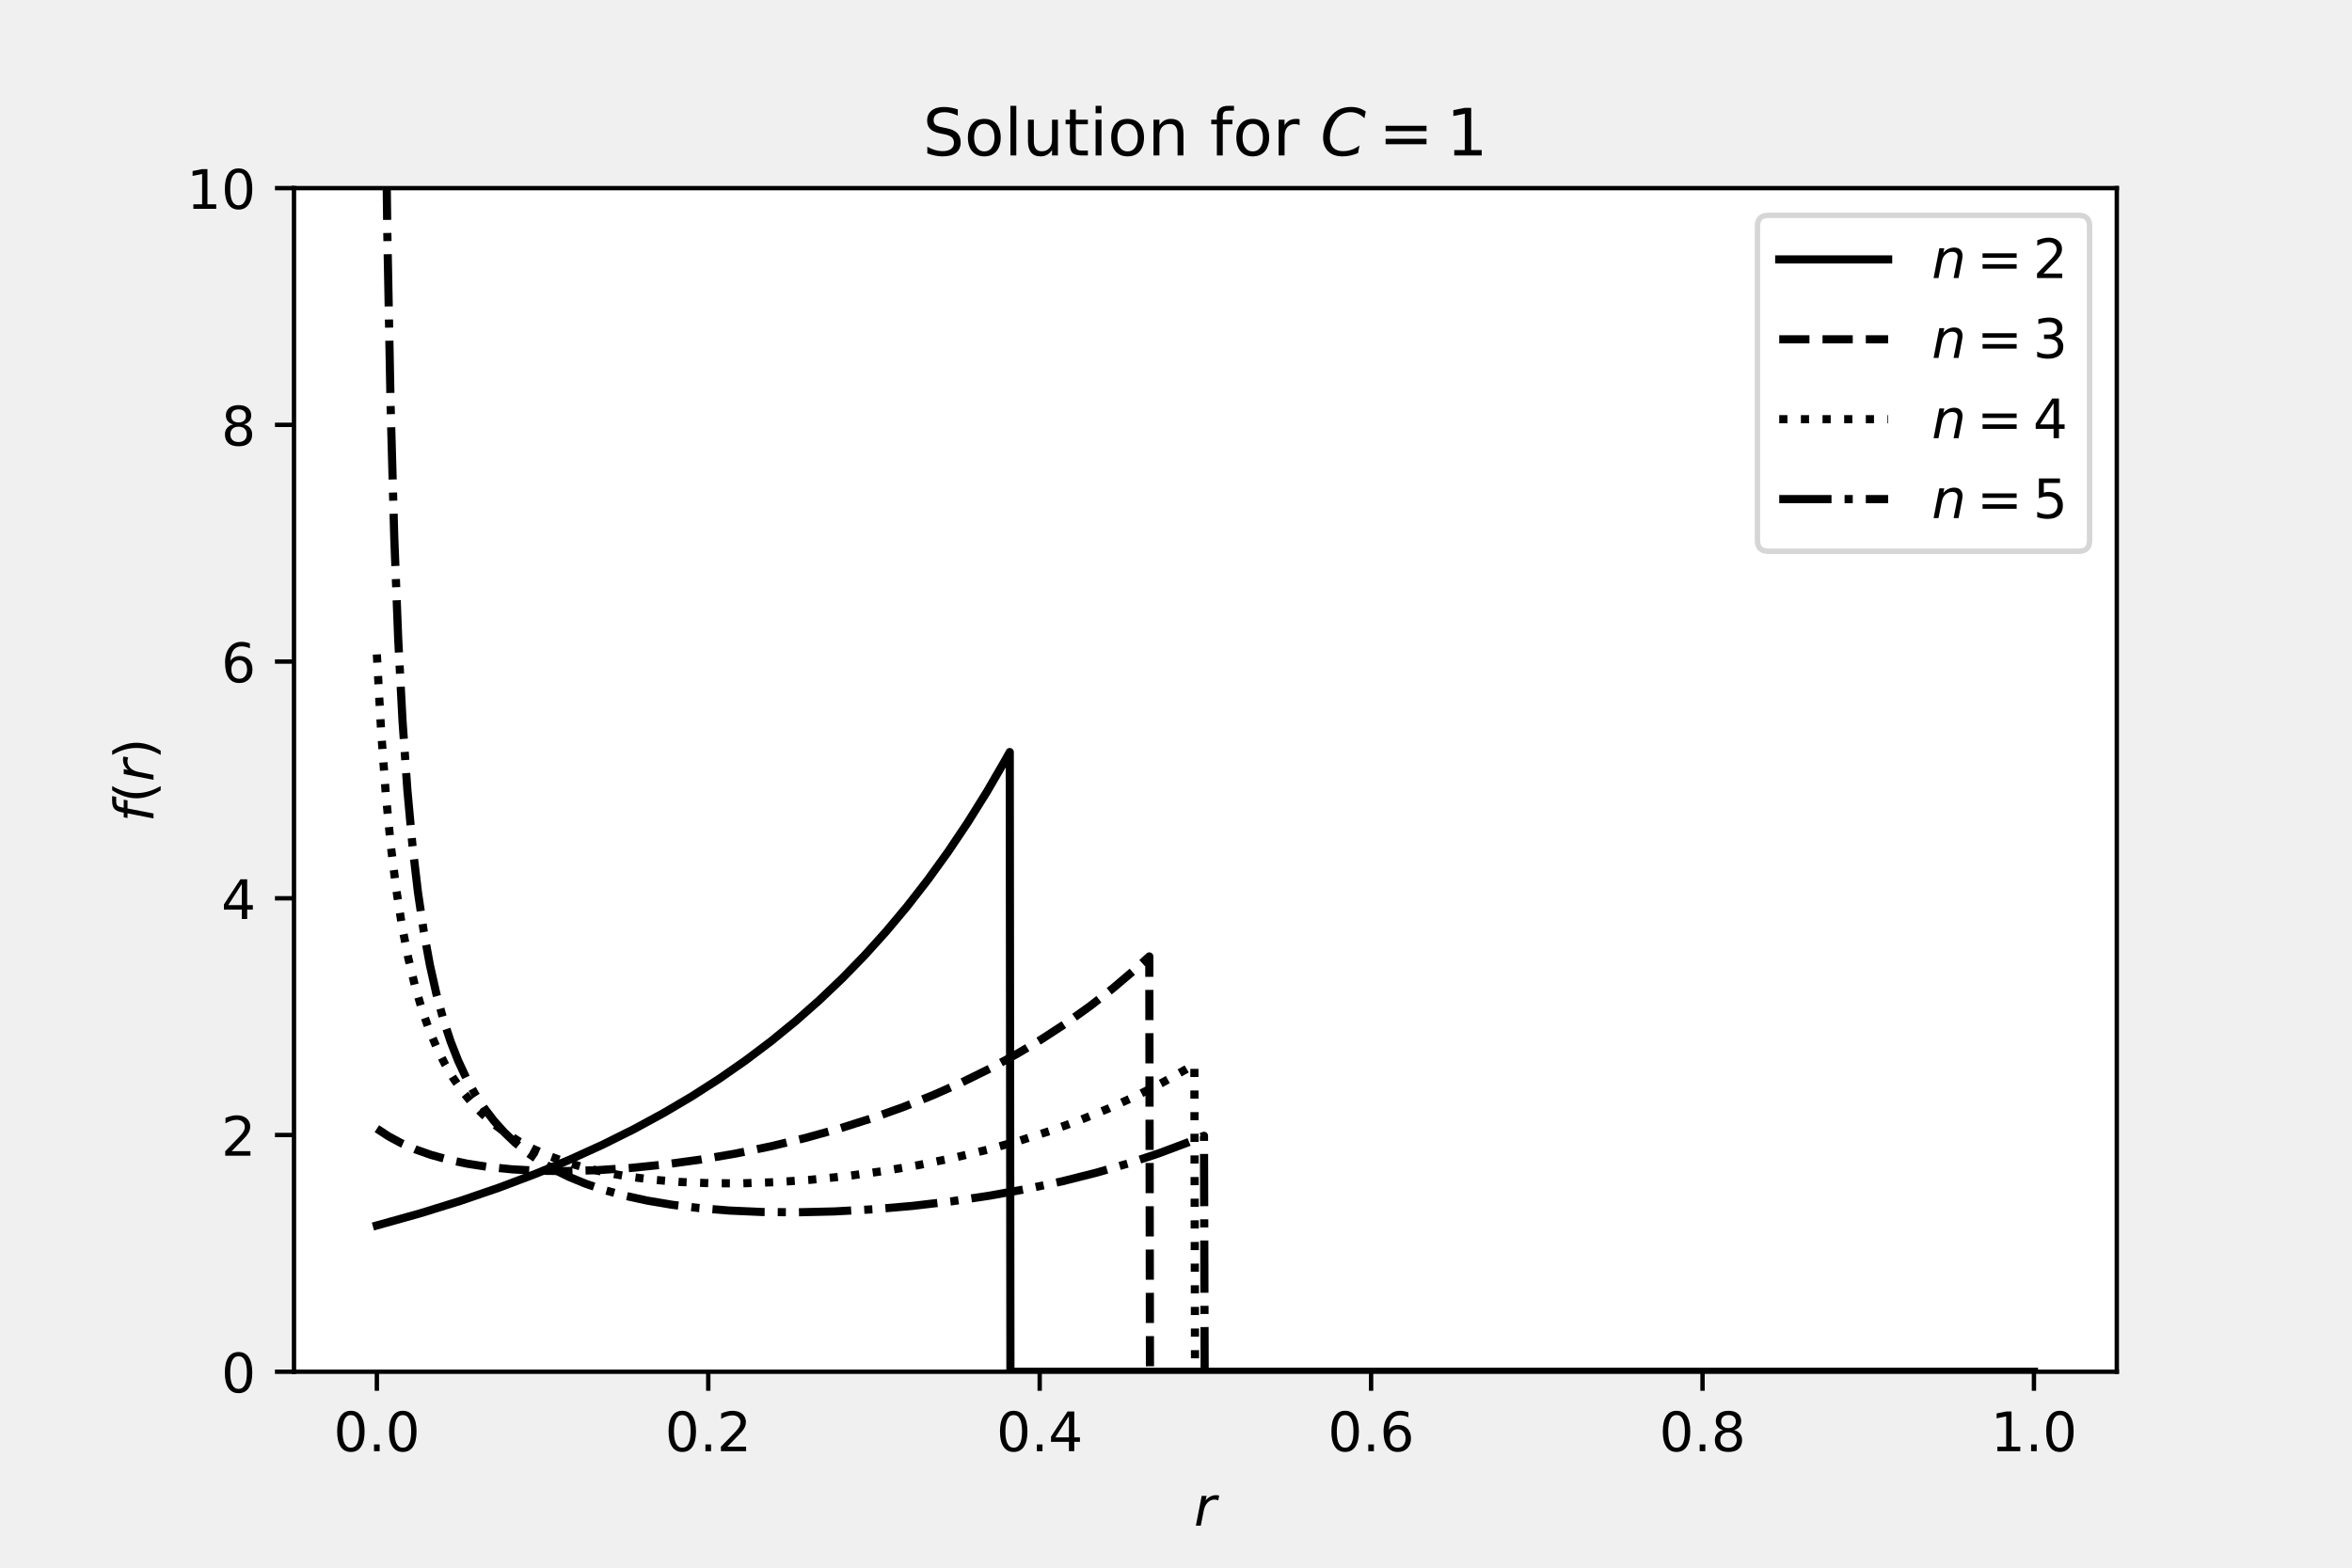
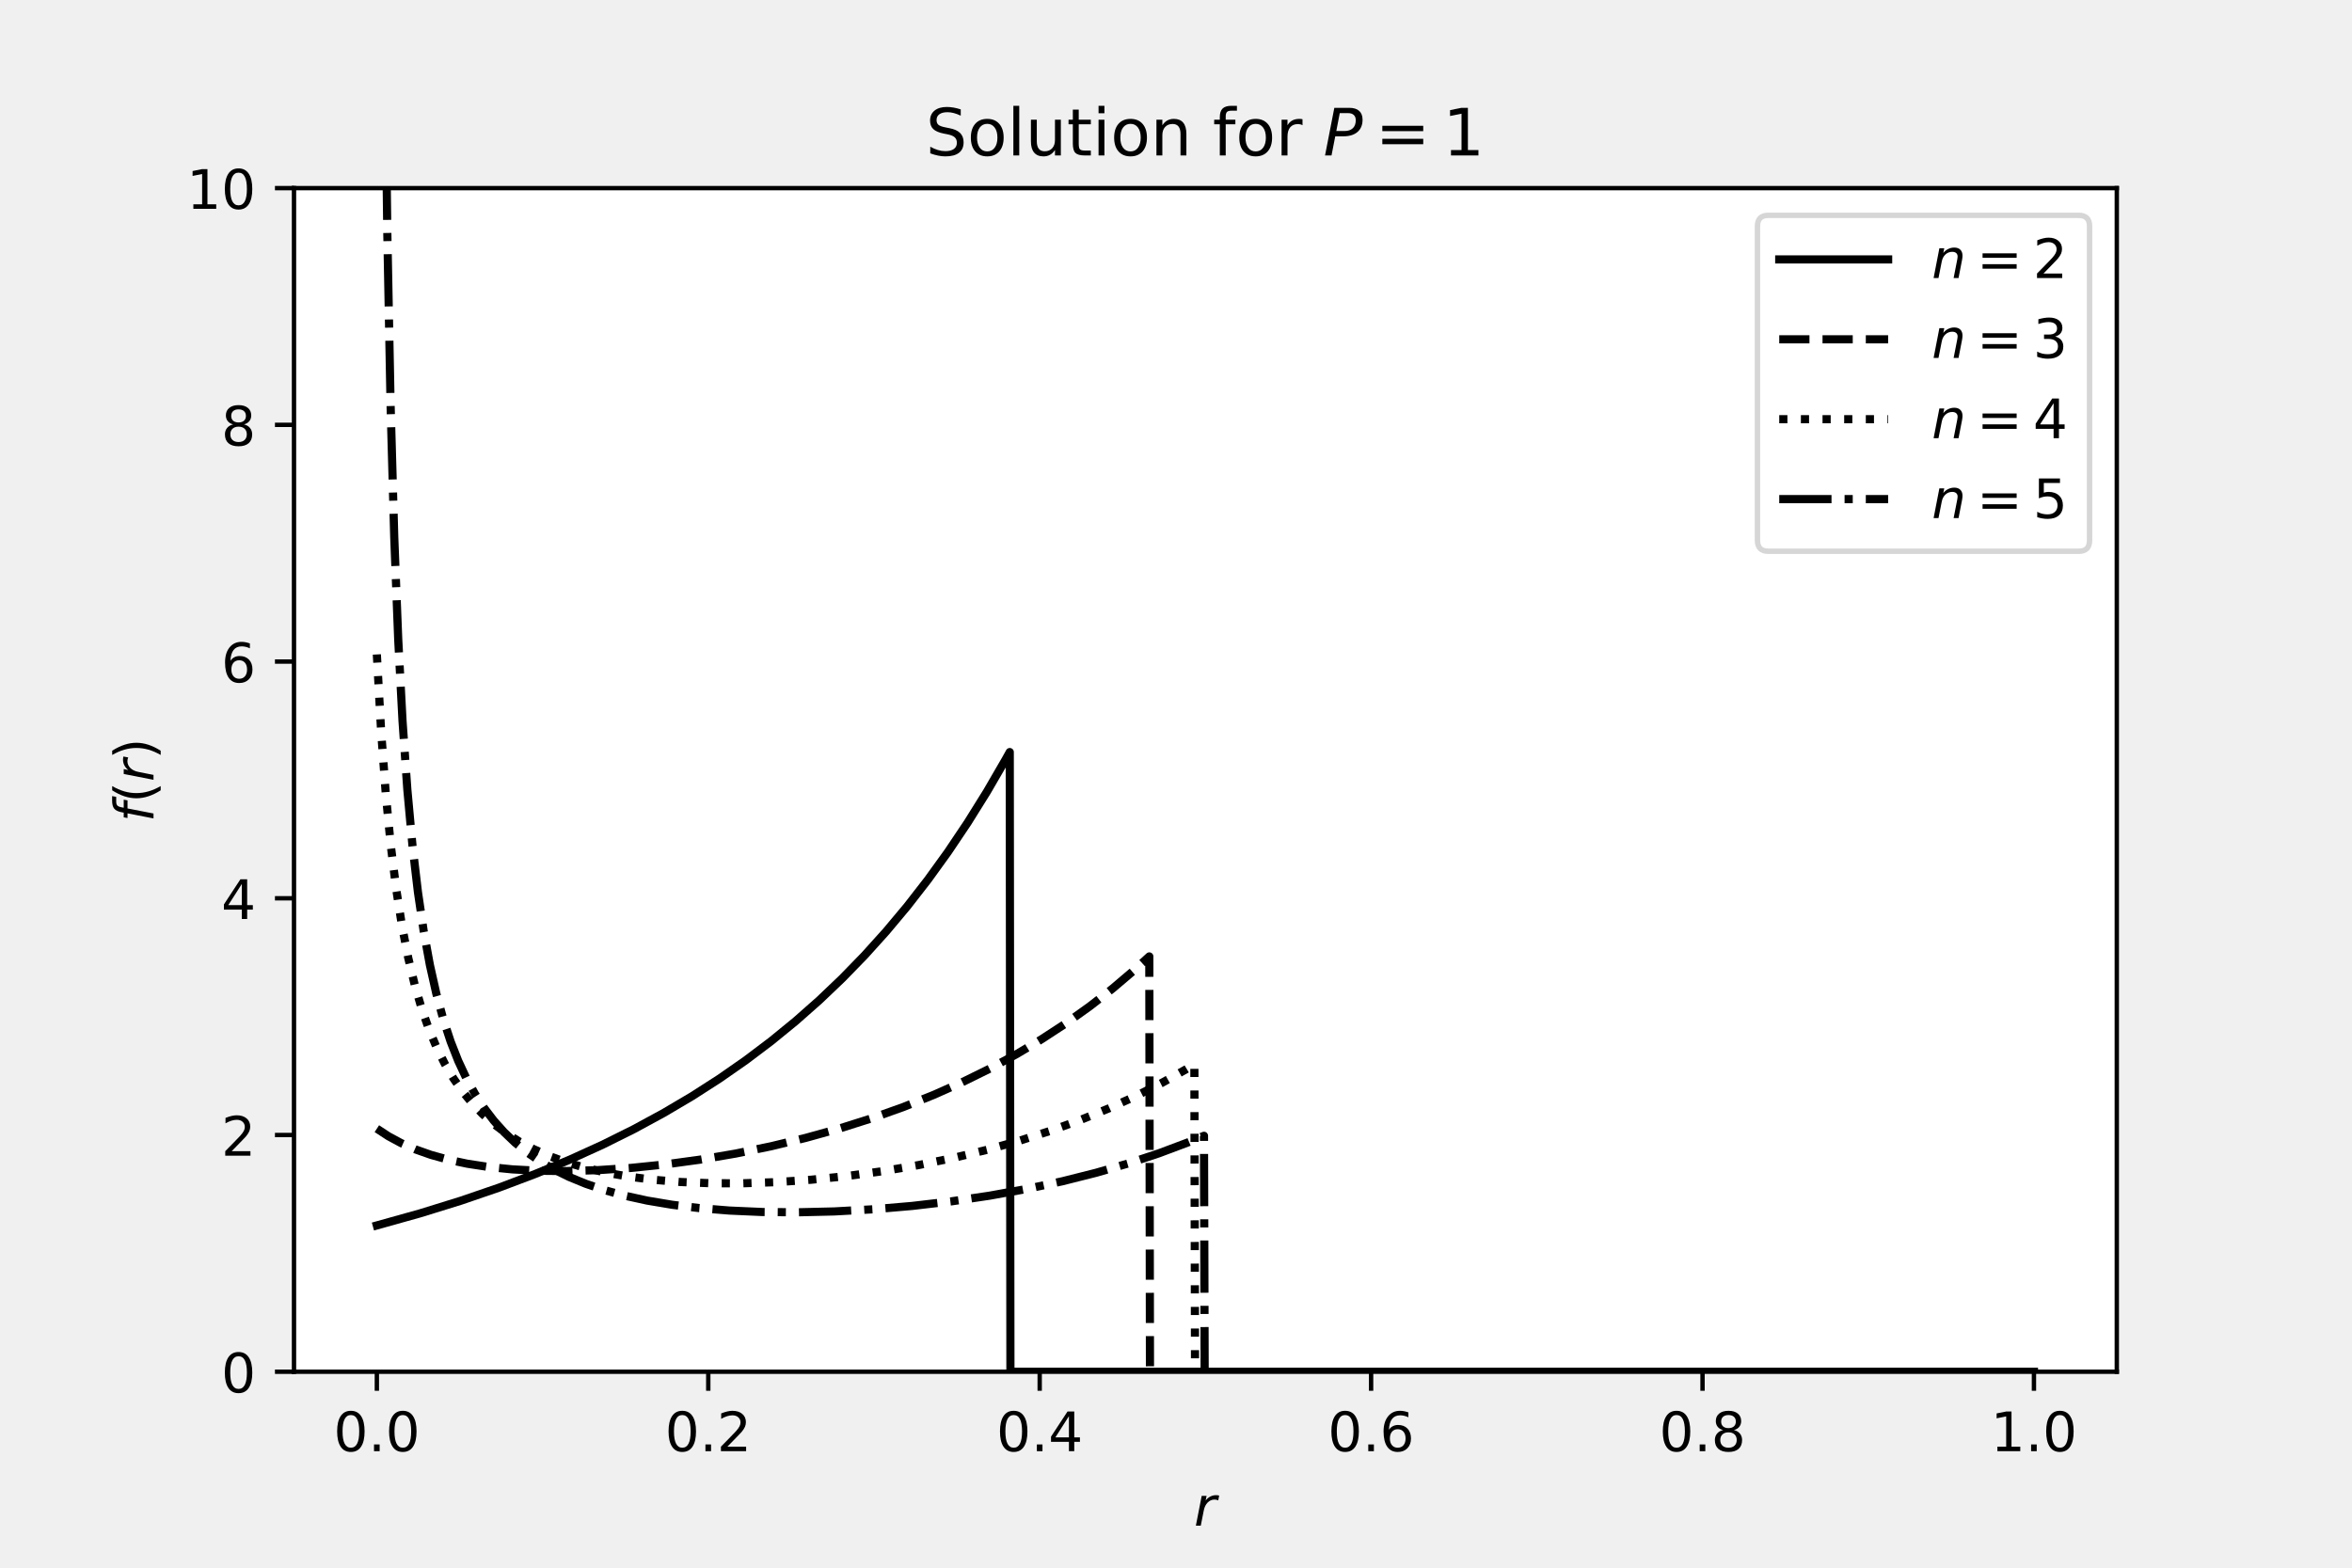
<svg xmlns="http://www.w3.org/2000/svg" xmlns:xlink="http://www.w3.org/1999/xlink" width="432pt" height="288pt" viewBox="0 0 432 288" version="1.1">
  <defs>
    <style type="text/css">*{stroke-linejoin: round; stroke-linecap: butt}</style>
  </defs>
  <g id="figure_1">
    <g id="patch_1">
      <path d="M 0 288  L 432 288  L 432 0  L 0 0  L 0 288  z " style="fill: none" />
    </g>
    <g id="axes_1">
      <g id="patch_2">
        <path d="M 54 252  L 388.8 252  L 388.8 34.56  L 54 34.56  z " style="fill: #ffffff" />
      </g>
      <g id="matplotlib.axis_1">
        <g id="xtick_1">
          <g id="line2d_1">
            <defs>
-               <path id="m352c158f0f" d="M 0 0  L 0 3.5  " style="stroke: #000000; stroke-width: 0.8" />
-             </defs>
-             <g>
-               <use xlink:href="#m352c158f0f" x="69.218" y="252" style="stroke: #000000; stroke-width: 0.8" />
+               <path id="m9a274e8954" d="M 0 0  L 0 3.5  " style="stroke: #000000; stroke-width: 0.8" />
+             </defs>
+             <g>
+               <use xlink:href="#m9a274e8954" x="69.218" y="252" style="stroke: #000000; stroke-width: 0.8" />
            </g>
          </g>
          <g id="text_1">
            <g transform="translate(61.26662 266.5984)scale(0.1 -0.1)">
              <defs>
                <path id="DejaVuSans-30" d="M 2034 4250  Q 1547 4250 1301 3770  Q 1056 3291 1056 2328  Q 1056 1369 1301 889  Q 1547 409 2034 409  Q 2525 409 2770 889  Q 3016 1369 3016 2328  Q 3016 3291 2770 3770  Q 2525 4250 2034 4250  z M 2034 4750  Q 2819 4750 3233 4129  Q 3647 3509 3647 2328  Q 3647 1150 3233 529  Q 2819 -91 2034 -91  Q 1250 -91 836 529  Q 422 1150 422 2328  Q 422 3509 836 4129  Q 1250 4750 2034 4750  z " transform="scale(0.015625)" />
                <path id="DejaVuSans-2e" d="M 684 794  L 1344 794  L 1344 0  L 684 0  L 684 794  z " transform="scale(0.015625)" />
              </defs>
              <use xlink:href="#DejaVuSans-30" />
              <use xlink:href="#DejaVuSans-2e" x="63.623" />
              <use xlink:href="#DejaVuSans-30" x="95.41" />
            </g>
          </g>
        </g>
        <g id="xtick_2">
          <g id="line2d_2">
            <g>
-               <use xlink:href="#m352c158f0f" x="130.091" y="252" style="stroke: #000000; stroke-width: 0.8" />
+               <use xlink:href="#m9a274e8954" x="130.091" y="252" style="stroke: #000000; stroke-width: 0.8" />
            </g>
          </g>
          <g id="text_2">
            <g transform="translate(122.1393 266.5984)scale(0.1 -0.1)">
              <defs>
                <path id="DejaVuSans-32" d="M 1228 531  L 3431 531  L 3431 0  L 469 0  L 469 531  Q 828 903 1448 1529  Q 2069 2156 2228 2338  Q 2531 2678 2651 2914  Q 2772 3150 2772 3378  Q 2772 3750 2511 3984  Q 2250 4219 1831 4219  Q 1534 4219 1204 4116  Q 875 4013 500 3803  L 500 4441  Q 881 4594 1212 4672  Q 1544 4750 1819 4750  Q 2544 4750 2975 4387  Q 3406 4025 3406 3419  Q 3406 3131 3298 2873  Q 3191 2616 2906 2266  Q 2828 2175 2409 1742  Q 1991 1309 1228 531  z " transform="scale(0.015625)" />
              </defs>
              <use xlink:href="#DejaVuSans-30" />
              <use xlink:href="#DejaVuSans-2e" x="63.623" />
              <use xlink:href="#DejaVuSans-32" x="95.41" />
            </g>
          </g>
        </g>
        <g id="xtick_3">
          <g id="line2d_3">
            <g>
-               <use xlink:href="#m352c158f0f" x="190.964" y="252" style="stroke: #000000; stroke-width: 0.8" />
+               <use xlink:href="#m9a274e8954" x="190.964" y="252" style="stroke: #000000; stroke-width: 0.8" />
            </g>
          </g>
          <g id="text_3">
            <g transform="translate(183.0121 266.5984)scale(0.1 -0.1)">
              <defs>
                <path id="DejaVuSans-34" d="M 2419 4116  L 825 1625  L 2419 1625  L 2419 4116  z M 2253 4666  L 3047 4666  L 3047 1625  L 3713 1625  L 3713 1100  L 3047 1100  L 3047 0  L 2419 0  L 2419 1100  L 313 1100  L 313 1709  L 2253 4666  z " transform="scale(0.015625)" />
              </defs>
              <use xlink:href="#DejaVuSans-30" />
              <use xlink:href="#DejaVuSans-2e" x="63.623" />
              <use xlink:href="#DejaVuSans-34" x="95.41" />
            </g>
          </g>
        </g>
        <g id="xtick_4">
          <g id="line2d_4">
            <g>
-               <use xlink:href="#m352c158f0f" x="251.836" y="252" style="stroke: #000000; stroke-width: 0.8" />
+               <use xlink:href="#m9a274e8954" x="251.836" y="252" style="stroke: #000000; stroke-width: 0.8" />
            </g>
          </g>
          <g id="text_4">
            <g transform="translate(243.8848 266.5984)scale(0.1 -0.1)">
              <defs>
                <path id="DejaVuSans-36" d="M 2113 2584  Q 1688 2584 1439 2293  Q 1191 2003 1191 1497  Q 1191 994 1439 701  Q 1688 409 2113 409  Q 2538 409 2786 701  Q 3034 994 3034 1497  Q 3034 2003 2786 2293  Q 2538 2584 2113 2584  z M 3366 4563  L 3366 3988  Q 3128 4100 2886 4159  Q 2644 4219 2406 4219  Q 1781 4219 1451 3797  Q 1122 3375 1075 2522  Q 1259 2794 1537 2939  Q 1816 3084 2150 3084  Q 2853 3084 3261 2657  Q 3669 2231 3669 1497  Q 3669 778 3244 343  Q 2819 -91 2113 -91  Q 1303 -91 875 529  Q 447 1150 447 2328  Q 447 3434 972 4092  Q 1497 4750 2381 4750  Q 2619 4750 2861 4703  Q 3103 4656 3366 4563  z " transform="scale(0.015625)" />
              </defs>
              <use xlink:href="#DejaVuSans-30" />
              <use xlink:href="#DejaVuSans-2e" x="63.623" />
              <use xlink:href="#DejaVuSans-36" x="95.41" />
            </g>
          </g>
        </g>
        <g id="xtick_5">
          <g id="line2d_5">
            <g>
-               <use xlink:href="#m352c158f0f" x="312.709" y="252" style="stroke: #000000; stroke-width: 0.8" />
+               <use xlink:href="#m9a274e8954" x="312.709" y="252" style="stroke: #000000; stroke-width: 0.8" />
            </g>
          </g>
          <g id="text_5">
            <g transform="translate(304.7575 266.5984)scale(0.1 -0.1)">
              <defs>
                <path id="DejaVuSans-38" d="M 2034 2216  Q 1584 2216 1326 1975  Q 1069 1734 1069 1313  Q 1069 891 1326 650  Q 1584 409 2034 409  Q 2484 409 2743 651  Q 3003 894 3003 1313  Q 3003 1734 2745 1975  Q 2488 2216 2034 2216  z M 1403 2484  Q 997 2584 770 2862  Q 544 3141 544 3541  Q 544 4100 942 4425  Q 1341 4750 2034 4750  Q 2731 4750 3128 4425  Q 3525 4100 3525 3541  Q 3525 3141 3298 2862  Q 3072 2584 2669 2484  Q 3125 2378 3379 2068  Q 3634 1759 3634 1313  Q 3634 634 3220 271  Q 2806 -91 2034 -91  Q 1263 -91 848 271  Q 434 634 434 1313  Q 434 1759 690 2068  Q 947 2378 1403 2484  z M 1172 3481  Q 1172 3119 1398 2916  Q 1625 2713 2034 2713  Q 2441 2713 2670 2916  Q 2900 3119 2900 3481  Q 2900 3844 2670 4047  Q 2441 4250 2034 4250  Q 1625 4250 1398 4047  Q 1172 3844 1172 3481  z " transform="scale(0.015625)" />
              </defs>
              <use xlink:href="#DejaVuSans-30" />
              <use xlink:href="#DejaVuSans-2e" x="63.623" />
              <use xlink:href="#DejaVuSans-38" x="95.41" />
            </g>
          </g>
        </g>
        <g id="xtick_6">
          <g id="line2d_6">
            <g>
-               <use xlink:href="#m352c158f0f" x="373.582" y="252" style="stroke: #000000; stroke-width: 0.8" />
+               <use xlink:href="#m9a274e8954" x="373.582" y="252" style="stroke: #000000; stroke-width: 0.8" />
            </g>
          </g>
          <g id="text_6">
            <g transform="translate(365.6303 266.5984)scale(0.1 -0.1)">
              <defs>
                <path id="DejaVuSans-31" d="M 794 531  L 1825 531  L 1825 4091  L 703 3866  L 703 4441  L 1819 4666  L 2450 4666  L 2450 531  L 3481 531  L 3481 0  L 794 0  L 794 531  z " transform="scale(0.015625)" />
              </defs>
              <use xlink:href="#DejaVuSans-31" />
              <use xlink:href="#DejaVuSans-2e" x="63.623" />
              <use xlink:href="#DejaVuSans-30" x="95.41" />
            </g>
          </g>
        </g>
        <g id="text_7">
          <g transform="translate(219.3 280.2766)scale(0.1 -0.1)">
            <defs>
              <path id="DejaVuSans-Oblique-72" d="M 2853 2969  Q 2766 3016 2653 3041  Q 2541 3066 2413 3066  Q 1953 3066 1609 2717  Q 1266 2369 1153 1784  L 800 0  L 225 0  L 909 3500  L 1484 3500  L 1375 2956  Q 1603 3259 1920 3421  Q 2238 3584 2597 3584  Q 2691 3584 2781 3573  Q 2872 3563 2963 3538  L 2853 2969  z " transform="scale(0.015625)" />
            </defs>
            <use xlink:href="#DejaVuSans-Oblique-72" />
          </g>
        </g>
      </g>
      <g id="matplotlib.axis_2">
        <g id="ytick_1">
          <g id="line2d_7">
            <defs>
-               <path id="m6daac862c3" d="M 0 0  L -3.5 0  " style="stroke: #000000; stroke-width: 0.8" />
-             </defs>
-             <g>
-               <use xlink:href="#m6daac862c3" x="54" y="252" style="stroke: #000000; stroke-width: 0.8" />
+               <path id="m2ff8d4ef91" d="M 0 0  L -3.5 0  " style="stroke: #000000; stroke-width: 0.8" />
+             </defs>
+             <g>
+               <use xlink:href="#m2ff8d4ef91" x="54" y="252" style="stroke: #000000; stroke-width: 0.8" />
            </g>
          </g>
          <g id="text_8">
            <g transform="translate(40.6375 255.7992)scale(0.1 -0.1)">
              <use xlink:href="#DejaVuSans-30" />
            </g>
          </g>
        </g>
        <g id="ytick_2">
          <g id="line2d_8">
            <g>
-               <use xlink:href="#m6daac862c3" x="54" y="208.512" style="stroke: #000000; stroke-width: 0.8" />
+               <use xlink:href="#m2ff8d4ef91" x="54" y="208.512" style="stroke: #000000; stroke-width: 0.8" />
            </g>
          </g>
          <g id="text_9">
            <g transform="translate(40.6375 212.3112)scale(0.1 -0.1)">
              <use xlink:href="#DejaVuSans-32" />
            </g>
          </g>
        </g>
        <g id="ytick_3">
          <g id="line2d_9">
            <g>
-               <use xlink:href="#m6daac862c3" x="54" y="165.024" style="stroke: #000000; stroke-width: 0.8" />
+               <use xlink:href="#m2ff8d4ef91" x="54" y="165.024" style="stroke: #000000; stroke-width: 0.8" />
            </g>
          </g>
          <g id="text_10">
            <g transform="translate(40.6375 168.8232)scale(0.1 -0.1)">
              <use xlink:href="#DejaVuSans-34" />
            </g>
          </g>
        </g>
        <g id="ytick_4">
          <g id="line2d_10">
            <g>
-               <use xlink:href="#m6daac862c3" x="54" y="121.536" style="stroke: #000000; stroke-width: 0.8" />
+               <use xlink:href="#m2ff8d4ef91" x="54" y="121.536" style="stroke: #000000; stroke-width: 0.8" />
            </g>
          </g>
          <g id="text_11">
            <g transform="translate(40.6375 125.3352)scale(0.1 -0.1)">
              <use xlink:href="#DejaVuSans-36" />
            </g>
          </g>
        </g>
        <g id="ytick_5">
          <g id="line2d_11">
            <g>
-               <use xlink:href="#m6daac862c3" x="54" y="78.048" style="stroke: #000000; stroke-width: 0.8" />
+               <use xlink:href="#m2ff8d4ef91" x="54" y="78.048" style="stroke: #000000; stroke-width: 0.8" />
            </g>
          </g>
          <g id="text_12">
            <g transform="translate(40.6375 81.84722)scale(0.1 -0.1)">
              <use xlink:href="#DejaVuSans-38" />
            </g>
          </g>
        </g>
        <g id="ytick_6">
          <g id="line2d_12">
            <g>
-               <use xlink:href="#m6daac862c3" x="54" y="34.56" style="stroke: #000000; stroke-width: 0.8" />
+               <use xlink:href="#m2ff8d4ef91" x="54" y="34.56" style="stroke: #000000; stroke-width: 0.8" />
            </g>
          </g>
          <g id="text_13">
            <g transform="translate(34.275 38.35922)scale(0.1 -0.1)">
              <use xlink:href="#DejaVuSans-31" />
              <use xlink:href="#DejaVuSans-30" x="63.623" />
            </g>
          </g>
        </g>
        <g id="text_14">
          <g transform="translate(28.19531 151.03)rotate(-90)scale(0.1 -0.1)">
            <defs>
              <path id="DejaVuSans-Oblique-66" d="M 3059 4863  L 2969 4384  L 2419 4384  Q 2106 4384 1964 4261  Q 1822 4138 1753 3809  L 1691 3500  L 2638 3500  L 2553 3053  L 1606 3053  L 1013 0  L 434 0  L 1031 3053  L 481 3053  L 563 3500  L 1113 3500  L 1159 3744  Q 1278 4363 1576 4613  Q 1875 4863 2516 4863  L 3059 4863  z " transform="scale(0.015625)" />
              <path id="DejaVuSans-28" d="M 1984 4856  Q 1566 4138 1362 3434  Q 1159 2731 1159 2009  Q 1159 1288 1364 580  Q 1569 -128 1984 -844  L 1484 -844  Q 1016 -109 783 600  Q 550 1309 550 2009  Q 550 2706 781 3412  Q 1013 4119 1484 4856  L 1984 4856  z " transform="scale(0.015625)" />
              <path id="DejaVuSans-29" d="M 513 4856  L 1013 4856  Q 1481 4119 1714 3412  Q 1947 2706 1947 2009  Q 1947 1309 1714 600  Q 1481 -109 1013 -844  L 513 -844  Q 928 -128 1133 580  Q 1338 1288 1338 2009  Q 1338 2731 1133 3434  Q 928 4138 513 4856  z " transform="scale(0.015625)" />
            </defs>
            <use xlink:href="#DejaVuSans-Oblique-66" transform="translate(0 0.015625)" />
            <use xlink:href="#DejaVuSans-28" transform="translate(35.20508 0.015625)" />
            <use xlink:href="#DejaVuSans-Oblique-72" transform="translate(74.21875 0.015625)" />
            <use xlink:href="#DejaVuSans-29" transform="translate(115.332 0.015625)" />
          </g>
        </g>
      </g>
      <g id="line2d_13">
-         <path d="M 69.218 225.123  L 77.163 222.903  L 84.621 220.592  L 91.682 218.172  L 98.349 215.654  L 104.68 213.026  L 110.677 210.297  L 116.399 207.451  L 121.878 204.478  L 127.114 201.385  L 132.136 198.16  L 136.976 194.788  L 141.634 191.272  L 146.139 187.592  L 150.491 183.748  L 154.692 179.742  L 158.771 175.548  L 162.758 171.127  L 166.624 166.51  L 170.399 161.656  L 174.112 156.516  L 177.735 151.119  L 181.266 145.46  L 184.736 139.478  L 185.466 138.162  L 185.588 252  L 373.582 252  L 373.582 252  " clip-path="url(#pc808f2344d)" style="fill: none; stroke: #000000; stroke-width: 1.5; stroke-linecap: square" />
+         <path d="M 69.218 225.123  L 77.163 222.903  L 84.621 220.592  L 91.682 218.172  L 98.349 215.654  L 104.68 213.026  L 110.677 210.297  L 116.399 207.451  L 121.878 204.478  L 127.114 201.385  L 132.136 198.16  L 136.976 194.788  L 141.634 191.272  L 146.139 187.592  L 150.491 183.748  L 154.692 179.742  L 158.771 175.548  L 162.758 171.127  L 166.624 166.51  L 170.399 161.656  L 174.112 156.516  L 177.735 151.119  L 181.266 145.46  L 184.736 139.478  L 185.466 138.162  L 185.588 252  L 373.582 252  L 373.582 252  " clip-path="url(#pe0bc8d7df8)" style="fill: none; stroke: #000000; stroke-width: 1.5; stroke-linecap: square" />
      </g>
      <g id="line2d_14">
-         <path d="M 69.218 207.346  L 71.349 208.741  L 73.693 210.006  L 76.28 211.146  L 79.141 212.158  L 82.307 213.04  L 85.838 213.788  L 89.765 214.389  L 94.118 214.826  L 98.927 215.081  L 104.163 215.133  L 109.824 214.966  L 115.851 214.564  L 122.152 213.919  L 128.636 213.032  L 135.15 211.916  L 141.634 210.58  L 147.995 209.043  L 154.175 207.323  L 160.141 205.433  L 165.894 203.38  L 171.434 201.167  L 176.73 198.814  L 181.814 196.313  L 186.684 193.671  L 191.372 190.876  L 195.877 187.932  L 200.199 184.842  L 204.369 181.59  L 208.418 178.15  L 211.096 175.705  L 211.218 252  L 373.582 252  L 373.582 252  " clip-path="url(#pc808f2344d)" style="fill: none; stroke-dasharray: 5.55,2.4; stroke-dashoffset: 0; stroke: #000000; stroke-width: 1.5" />
+         <path d="M 69.218 207.346  L 71.349 208.741  L 73.693 210.006  L 76.28 211.146  L 79.141 212.158  L 82.307 213.04  L 85.838 213.788  L 89.765 214.389  L 94.118 214.826  L 98.927 215.081  L 104.163 215.133  L 109.824 214.966  L 115.851 214.564  L 122.152 213.919  L 128.636 213.032  L 135.15 211.916  L 141.634 210.58  L 147.995 209.043  L 154.175 207.323  L 160.141 205.433  L 165.894 203.38  L 171.434 201.167  L 176.73 198.814  L 181.814 196.313  L 186.684 193.671  L 191.372 190.876  L 195.877 187.932  L 200.199 184.842  L 204.369 181.59  L 208.418 178.15  L 211.096 175.705  L 211.218 252  L 373.582 252  L 373.582 252  " clip-path="url(#pe0bc8d7df8)" style="fill: none; stroke-dasharray: 5.55,2.4; stroke-dashoffset: 0; stroke: #000000; stroke-width: 1.5" />
      </g>
      <g id="line2d_15">
-         <path d="M 69.218 120.229  L 70.01 134.446  L 70.862 145.898  L 71.775 155.308  L 72.78 163.381  L 73.845 170.158  L 74.971 175.919  L 76.158 180.867  L 77.437 185.25  L 78.776 189.058  L 80.207 192.457  L 81.698 195.436  L 83.281 198.111  L 84.955 200.512  L 86.751 202.703  L 88.669 204.693  L 90.739 206.519  L 92.961 208.182  L 95.366 209.703  L 97.983 211.094  L 100.845 212.361  L 103.98 213.504  L 107.42 214.518  L 111.225 215.405  L 115.395 216.146  L 119.991 216.733  L 125.014 217.147  L 130.462 217.37  L 136.307 217.385  L 142.486 217.176  L 148.939 216.734  L 155.514 216.061  L 162.119 215.162  L 168.664 214.048  L 175.056 212.737  L 181.266 211.237  L 187.232 209.568  L 192.954 207.739  L 198.403 205.765  L 203.608 203.645  L 208.57 201.387  L 213.318 198.983  L 217.854 196.439  L 219.376 195.526  L 219.498 252  L 373.582 252  L 373.582 252  " clip-path="url(#pc808f2344d)" style="fill: none; stroke-dasharray: 1.5,2.475; stroke-dashoffset: 0; stroke: #000000; stroke-width: 1.5" />
+         <path d="M 69.218 120.229  L 70.01 134.446  L 70.862 145.898  L 71.775 155.308  L 72.78 163.381  L 73.845 170.158  L 74.971 175.919  L 76.158 180.867  L 77.437 185.25  L 78.776 189.058  L 80.207 192.457  L 81.698 195.436  L 83.281 198.111  L 84.955 200.512  L 86.751 202.703  L 88.669 204.693  L 90.739 206.519  L 92.961 208.182  L 95.366 209.703  L 97.983 211.094  L 100.845 212.361  L 103.98 213.504  L 107.42 214.518  L 111.225 215.405  L 115.395 216.146  L 119.991 216.733  L 125.014 217.147  L 130.462 217.37  L 136.307 217.385  L 142.486 217.176  L 148.939 216.734  L 155.514 216.061  L 162.119 215.162  L 168.664 214.048  L 175.056 212.737  L 181.266 211.237  L 187.232 209.568  L 192.954 207.739  L 198.403 205.765  L 203.608 203.645  L 208.57 201.387  L 213.318 198.983  L 217.854 196.439  L 219.376 195.526  L 219.498 252  L 373.582 252  L 373.582 252  " clip-path="url(#pe0bc8d7df8)" style="fill: none; stroke-dasharray: 1.5,2.475; stroke-dashoffset: 0; stroke: #000000; stroke-width: 1.5" />
      </g>
      <g id="line2d_16">
-         <path d="M 70.593 -1  L 71.136 42.595  L 71.745 74.572  L 72.414 98.707  L 73.145 117.497  L 73.936 132.488  L 74.819 145.063  L 75.763 155.357  L 76.767 163.918  L 77.833 171.132  L 78.959 177.279  L 80.146 182.567  L 81.424 187.254  L 82.764 191.328  L 84.164 194.893  L 85.655 198.091  L 87.238 200.961  L 88.912 203.538  L 90.678 205.853  L 92.565 207.965  L 94.605 209.912  L 96.796 211.695  L 99.171 213.335  L 101.727 214.831  L 104.528 216.211  L 107.602 217.475  L 110.981 218.622  L 114.725 219.653  L 118.865 220.558  L 123.431 221.325  L 128.453 221.941  L 133.963 222.39  L 139.959 222.654  L 146.413 222.713  L 153.231 222.553  L 160.323 222.163  L 167.537 221.543  L 174.721 220.704  L 181.753 219.66  L 188.571 218.424  L 195.116 217.014  L 201.356 215.442  L 207.261 213.728  L 212.862 211.873  L 218.158 209.886  L 221.141 208.656  L 221.263 252  L 373.582 252  L 373.582 252  " clip-path="url(#pc808f2344d)" style="fill: none; stroke-dasharray: 9.6,2.4,1.5,2.4; stroke-dashoffset: 0; stroke: #000000; stroke-width: 1.5" />
+         <path d="M 70.593 -1  L 71.136 42.595  L 71.745 74.572  L 72.414 98.707  L 73.145 117.497  L 73.936 132.488  L 74.819 145.063  L 75.763 155.357  L 76.767 163.918  L 77.833 171.132  L 78.959 177.279  L 80.146 182.567  L 81.424 187.254  L 82.764 191.328  L 84.164 194.893  L 85.655 198.091  L 87.238 200.961  L 88.912 203.538  L 90.678 205.853  L 92.565 207.965  L 94.605 209.912  L 96.796 211.695  L 99.171 213.335  L 101.727 214.831  L 104.528 216.211  L 107.602 217.475  L 110.981 218.622  L 114.725 219.653  L 118.865 220.558  L 123.431 221.325  L 128.453 221.941  L 133.963 222.39  L 139.959 222.654  L 146.413 222.713  L 153.231 222.553  L 160.323 222.163  L 167.537 221.543  L 174.721 220.704  L 181.753 219.66  L 188.571 218.424  L 195.116 217.014  L 201.356 215.442  L 207.261 213.728  L 212.862 211.873  L 218.158 209.886  L 221.141 208.656  L 221.263 252  L 373.582 252  L 373.582 252  " clip-path="url(#pe0bc8d7df8)" style="fill: none; stroke-dasharray: 9.6,2.4,1.5,2.4; stroke-dashoffset: 0; stroke: #000000; stroke-width: 1.5" />
      </g>
      <g id="patch_3">
        <path d="M 54 252  L 54 34.56  " style="fill: none; stroke: #000000; stroke-width: 0.8; stroke-linejoin: miter; stroke-linecap: square" />
      </g>
      <g id="patch_4">
        <path d="M 388.8 252  L 388.8 34.56  " style="fill: none; stroke: #000000; stroke-width: 0.8; stroke-linejoin: miter; stroke-linecap: square" />
      </g>
      <g id="patch_5">
        <path d="M 54 252  L 388.8 252  " style="fill: none; stroke: #000000; stroke-width: 0.8; stroke-linejoin: miter; stroke-linecap: square" />
      </g>
      <g id="patch_6">
        <path d="M 54 34.56  L 388.8 34.56  " style="fill: none; stroke: #000000; stroke-width: 0.8; stroke-linejoin: miter; stroke-linecap: square" />
      </g>
      <g id="text_15">
-         <g transform="translate(169.5 28.56)scale(0.12 -0.12)">
+         <g transform="translate(170.04 28.56)scale(0.12 -0.12)">
          <defs>
            <path id="DejaVuSans-53" d="M 3425 4513  L 3425 3897  Q 3066 4069 2747 4153  Q 2428 4238 2131 4238  Q 1616 4238 1336 4038  Q 1056 3838 1056 3469  Q 1056 3159 1242 3001  Q 1428 2844 1947 2747  L 2328 2669  Q 3034 2534 3370 2195  Q 3706 1856 3706 1288  Q 3706 609 3251 259  Q 2797 -91 1919 -91  Q 1588 -91 1214 -16  Q 841 59 441 206  L 441 856  Q 825 641 1194 531  Q 1563 422 1919 422  Q 2459 422 2753 634  Q 3047 847 3047 1241  Q 3047 1584 2836 1778  Q 2625 1972 2144 2069  L 1759 2144  Q 1053 2284 737 2584  Q 422 2884 422 3419  Q 422 4038 858 4394  Q 1294 4750 2059 4750  Q 2388 4750 2728 4690  Q 3069 4631 3425 4513  z " transform="scale(0.015625)" />
            <path id="DejaVuSans-6f" d="M 1959 3097  Q 1497 3097 1228 2736  Q 959 2375 959 1747  Q 959 1119 1226 758  Q 1494 397 1959 397  Q 2419 397 2687 759  Q 2956 1122 2956 1747  Q 2956 2369 2687 2733  Q 2419 3097 1959 3097  z M 1959 3584  Q 2709 3584 3137 3096  Q 3566 2609 3566 1747  Q 3566 888 3137 398  Q 2709 -91 1959 -91  Q 1206 -91 779 398  Q 353 888 353 1747  Q 353 2609 779 3096  Q 1206 3584 1959 3584  z " transform="scale(0.015625)" />
            <path id="DejaVuSans-6c" d="M 603 4863  L 1178 4863  L 1178 0  L 603 0  L 603 4863  z " transform="scale(0.015625)" />
            <path id="DejaVuSans-75" d="M 544 1381  L 544 3500  L 1119 3500  L 1119 1403  Q 1119 906 1312 657  Q 1506 409 1894 409  Q 2359 409 2629 706  Q 2900 1003 2900 1516  L 2900 3500  L 3475 3500  L 3475 0  L 2900 0  L 2900 538  Q 2691 219 2414 64  Q 2138 -91 1772 -91  Q 1169 -91 856 284  Q 544 659 544 1381  z M 1991 3584  L 1991 3584  z " transform="scale(0.015625)" />
            <path id="DejaVuSans-74" d="M 1172 4494  L 1172 3500  L 2356 3500  L 2356 3053  L 1172 3053  L 1172 1153  Q 1172 725 1289 603  Q 1406 481 1766 481  L 2356 481  L 2356 0  L 1766 0  Q 1100 0 847 248  Q 594 497 594 1153  L 594 3053  L 172 3053  L 172 3500  L 594 3500  L 594 4494  L 1172 4494  z " transform="scale(0.015625)" />
            <path id="DejaVuSans-69" d="M 603 3500  L 1178 3500  L 1178 0  L 603 0  L 603 3500  z M 603 4863  L 1178 4863  L 1178 4134  L 603 4134  L 603 4863  z " transform="scale(0.015625)" />
            <path id="DejaVuSans-6e" d="M 3513 2113  L 3513 0  L 2938 0  L 2938 2094  Q 2938 2591 2744 2837  Q 2550 3084 2163 3084  Q 1697 3084 1428 2787  Q 1159 2491 1159 1978  L 1159 0  L 581 0  L 581 3500  L 1159 3500  L 1159 2956  Q 1366 3272 1645 3428  Q 1925 3584 2291 3584  Q 2894 3584 3203 3211  Q 3513 2838 3513 2113  z " transform="scale(0.015625)" />
            <path id="DejaVuSans-20" transform="scale(0.015625)" />
            <path id="DejaVuSans-66" d="M 2375 4863  L 2375 4384  L 1825 4384  Q 1516 4384 1395 4259  Q 1275 4134 1275 3809  L 1275 3500  L 2222 3500  L 2222 3053  L 1275 3053  L 1275 0  L 697 0  L 697 3053  L 147 3053  L 147 3500  L 697 3500  L 697 3744  Q 697 4328 969 4595  Q 1241 4863 1831 4863  L 2375 4863  z " transform="scale(0.015625)" />
            <path id="DejaVuSans-72" d="M 2631 2963  Q 2534 3019 2420 3045  Q 2306 3072 2169 3072  Q 1681 3072 1420 2755  Q 1159 2438 1159 1844  L 1159 0  L 581 0  L 581 3500  L 1159 3500  L 1159 2956  Q 1341 3275 1631 3429  Q 1922 3584 2338 3584  Q 2397 3584 2469 3576  Q 2541 3569 2628 3553  L 2631 2963  z " transform="scale(0.015625)" />
-             <path id="DejaVuSans-Oblique-43" d="M 4447 4306  L 4319 3641  Q 4019 3944 3683 4091  Q 3347 4238 2956 4238  Q 2422 4238 2017 3981  Q 1613 3725 1319 3200  Q 1131 2863 1032 2486  Q 934 2109 934 1728  Q 934 1091 1264 756  Q 1594 422 2222 422  Q 2656 422 3056 561  Q 3456 700 3834 978  L 3688 231  Q 3316 72 2936 -9  Q 2556 -91 2175 -91  Q 1278 -91 773 396  Q 269 884 269 1753  Q 269 2309 461 2846  Q 653 3384 1013 3828  Q 1394 4300 1883 4525  Q 2372 4750 3022 4750  Q 3422 4750 3780 4639  Q 4138 4528 4447 4306  z " transform="scale(0.015625)" />
+             <path id="DejaVuSans-Oblique-50" d="M 1081 4666  L 2541 4666  Q 3178 4666 3512 4369  Q 3847 4072 3847 3500  Q 3847 2731 3353 2303  Q 2859 1875 1966 1875  L 1172 1875  L 806 0  L 172 0  L 1081 4666  z M 1613 4147  L 1275 2394  L 2069 2394  Q 2606 2394 2893 2669  Q 3181 2944 3181 3456  Q 3181 3784 2986 3965  Q 2791 4147 2438 4147  L 1613 4147  z " transform="scale(0.015625)" />
            <path id="DejaVuSans-3d" d="M 678 2906  L 4684 2906  L 4684 2381  L 678 2381  L 678 2906  z M 678 1631  L 4684 1631  L 4684 1100  L 678 1100  L 678 1631  z " transform="scale(0.015625)" />
          </defs>
          <use xlink:href="#DejaVuSans-53" transform="translate(0 0.015625)" />
          <use xlink:href="#DejaVuSans-6f" transform="translate(63.47656 0.015625)" />
          <use xlink:href="#DejaVuSans-6c" transform="translate(124.6582 0.015625)" />
          <use xlink:href="#DejaVuSans-75" transform="translate(152.4414 0.015625)" />
          <use xlink:href="#DejaVuSans-74" transform="translate(215.8203 0.015625)" />
          <use xlink:href="#DejaVuSans-69" transform="translate(255.0293 0.015625)" />
          <use xlink:href="#DejaVuSans-6f" transform="translate(282.8125 0.015625)" />
          <use xlink:href="#DejaVuSans-6e" transform="translate(343.9941 0.015625)" />
          <use xlink:href="#DejaVuSans-20" transform="translate(407.373 0.015625)" />
          <use xlink:href="#DejaVuSans-66" transform="translate(439.1602 0.015625)" />
          <use xlink:href="#DejaVuSans-6f" transform="translate(474.3652 0.015625)" />
          <use xlink:href="#DejaVuSans-72" transform="translate(535.5469 0.015625)" />
          <use xlink:href="#DejaVuSans-20" transform="translate(576.6602 0.015625)" />
-           <use xlink:href="#DejaVuSans-Oblique-43" transform="translate(608.4473 0.015625)" />
-           <use xlink:href="#DejaVuSans-3d" transform="translate(697.7539 0.015625)" />
-           <use xlink:href="#DejaVuSans-31" transform="translate(801.0254 0.015625)" />
+           <use xlink:href="#DejaVuSans-Oblique-50" transform="translate(608.4473 0.015625)" />
+           <use xlink:href="#DejaVuSans-3d" transform="translate(688.2324 0.015625)" />
+           <use xlink:href="#DejaVuSans-31" transform="translate(791.5039 0.015625)" />
        </g>
      </g>
      <g id="legend_1">
        <g id="patch_7">
          <path d="M 324.8 101.272  L 381.8 101.272  Q 383.8 101.272 383.8 99.272  L 383.8 41.56  Q 383.8 39.56 381.8 39.56  L 324.8 39.56  Q 322.8 39.56 322.8 41.56  L 322.8 99.272  Q 322.8 101.272 324.8 101.272  z " style="fill: #ffffff; opacity: 0.8; stroke: #cccccc; stroke-linejoin: miter" />
        </g>
        <g id="line2d_17">
          <path d="M 326.8 47.658  L 336.8 47.658  L 346.8 47.658  " style="fill: none; stroke: #000000; stroke-width: 1.5; stroke-linecap: square" />
        </g>
        <g id="text_16">
          <g transform="translate(354.8 51.15844)scale(0.1 -0.1)">
            <defs>
              <path id="DejaVuSans-Oblique-6e" d="M 3566 2113  L 3156 0  L 2578 0  L 2988 2091  Q 3016 2238 3031 2350  Q 3047 2463 3047 2528  Q 3047 2791 2881 2937  Q 2716 3084 2419 3084  Q 1956 3084 1622 2776  Q 1288 2469 1184 1941  L 800 0  L 225 0  L 903 3500  L 1478 3500  L 1363 2950  Q 1603 3253 1940 3418  Q 2278 3584 2650 3584  Q 3113 3584 3367 3334  Q 3622 3084 3622 2631  Q 3622 2519 3608 2391  Q 3594 2263 3566 2113  z " transform="scale(0.015625)" />
            </defs>
            <use xlink:href="#DejaVuSans-Oblique-6e" transform="translate(0 0.78125)" />
            <use xlink:href="#DejaVuSans-3d" transform="translate(82.86133 0.78125)" />
            <use xlink:href="#DejaVuSans-32" transform="translate(186.1328 0.78125)" />
          </g>
        </g>
        <g id="line2d_18">
          <path d="M 326.8 62.337  L 336.8 62.337  L 346.8 62.337  " style="fill: none; stroke-dasharray: 5.55,2.4; stroke-dashoffset: 0; stroke: #000000; stroke-width: 1.5" />
        </g>
        <g id="text_17">
          <g transform="translate(354.8 65.83656)scale(0.1 -0.1)">
            <defs>
              <path id="DejaVuSans-33" d="M 2597 2516  Q 3050 2419 3304 2112  Q 3559 1806 3559 1356  Q 3559 666 3084 287  Q 2609 -91 1734 -91  Q 1441 -91 1130 -33  Q 819 25 488 141  L 488 750  Q 750 597 1062 519  Q 1375 441 1716 441  Q 2309 441 2620 675  Q 2931 909 2931 1356  Q 2931 1769 2642 2001  Q 2353 2234 1838 2234  L 1294 2234  L 1294 2753  L 1863 2753  Q 2328 2753 2575 2939  Q 2822 3125 2822 3475  Q 2822 3834 2567 4026  Q 2313 4219 1838 4219  Q 1578 4219 1281 4162  Q 984 4106 628 3988  L 628 4550  Q 988 4650 1302 4700  Q 1616 4750 1894 4750  Q 2613 4750 3031 4423  Q 3450 4097 3450 3541  Q 3450 3153 3228 2886  Q 3006 2619 2597 2516  z " transform="scale(0.015625)" />
            </defs>
            <use xlink:href="#DejaVuSans-Oblique-6e" transform="translate(0 0.78125)" />
            <use xlink:href="#DejaVuSans-3d" transform="translate(82.86133 0.78125)" />
            <use xlink:href="#DejaVuSans-33" transform="translate(186.1328 0.78125)" />
          </g>
        </g>
        <g id="line2d_19">
          <path d="M 326.8 77.015  L 336.8 77.015  L 346.8 77.015  " style="fill: none; stroke-dasharray: 1.5,2.475; stroke-dashoffset: 0; stroke: #000000; stroke-width: 1.5" />
        </g>
        <g id="text_18">
          <g transform="translate(354.8 80.51469)scale(0.1 -0.1)">
            <use xlink:href="#DejaVuSans-Oblique-6e" transform="translate(0 0.09375)" />
            <use xlink:href="#DejaVuSans-3d" transform="translate(82.86133 0.09375)" />
            <use xlink:href="#DejaVuSans-34" transform="translate(186.1328 0.09375)" />
          </g>
        </g>
        <g id="line2d_20">
          <path d="M 326.8 91.693  L 336.8 91.693  L 346.8 91.693  " style="fill: none; stroke-dasharray: 9.6,2.4,1.5,2.4; stroke-dashoffset: 0; stroke: #000000; stroke-width: 1.5" />
        </g>
        <g id="text_19">
          <g transform="translate(354.8 95.19281)scale(0.1 -0.1)">
            <defs>
              <path id="DejaVuSans-35" d="M 691 4666  L 3169 4666  L 3169 4134  L 1269 4134  L 1269 2991  Q 1406 3038 1543 3061  Q 1681 3084 1819 3084  Q 2600 3084 3056 2656  Q 3513 2228 3513 1497  Q 3513 744 3044 326  Q 2575 -91 1722 -91  Q 1428 -91 1123 -41  Q 819 9 494 109  L 494 744  Q 775 591 1075 516  Q 1375 441 1709 441  Q 2250 441 2565 725  Q 2881 1009 2881 1497  Q 2881 1984 2565 2268  Q 2250 2553 1709 2553  Q 1456 2553 1204 2497  Q 953 2441 691 2322  L 691 4666  z " transform="scale(0.015625)" />
            </defs>
            <use xlink:href="#DejaVuSans-Oblique-6e" transform="translate(0 0.09375)" />
            <use xlink:href="#DejaVuSans-3d" transform="translate(82.86133 0.09375)" />
            <use xlink:href="#DejaVuSans-35" transform="translate(186.1328 0.09375)" />
          </g>
        </g>
      </g>
    </g>
  </g>
  <defs>
-     <clipPath id="pc808f2344d">
+     <clipPath id="pe0bc8d7df8">
      <rect x="54" y="34.56" width="334.8" height="217.44" />
    </clipPath>
  </defs>
</svg>
